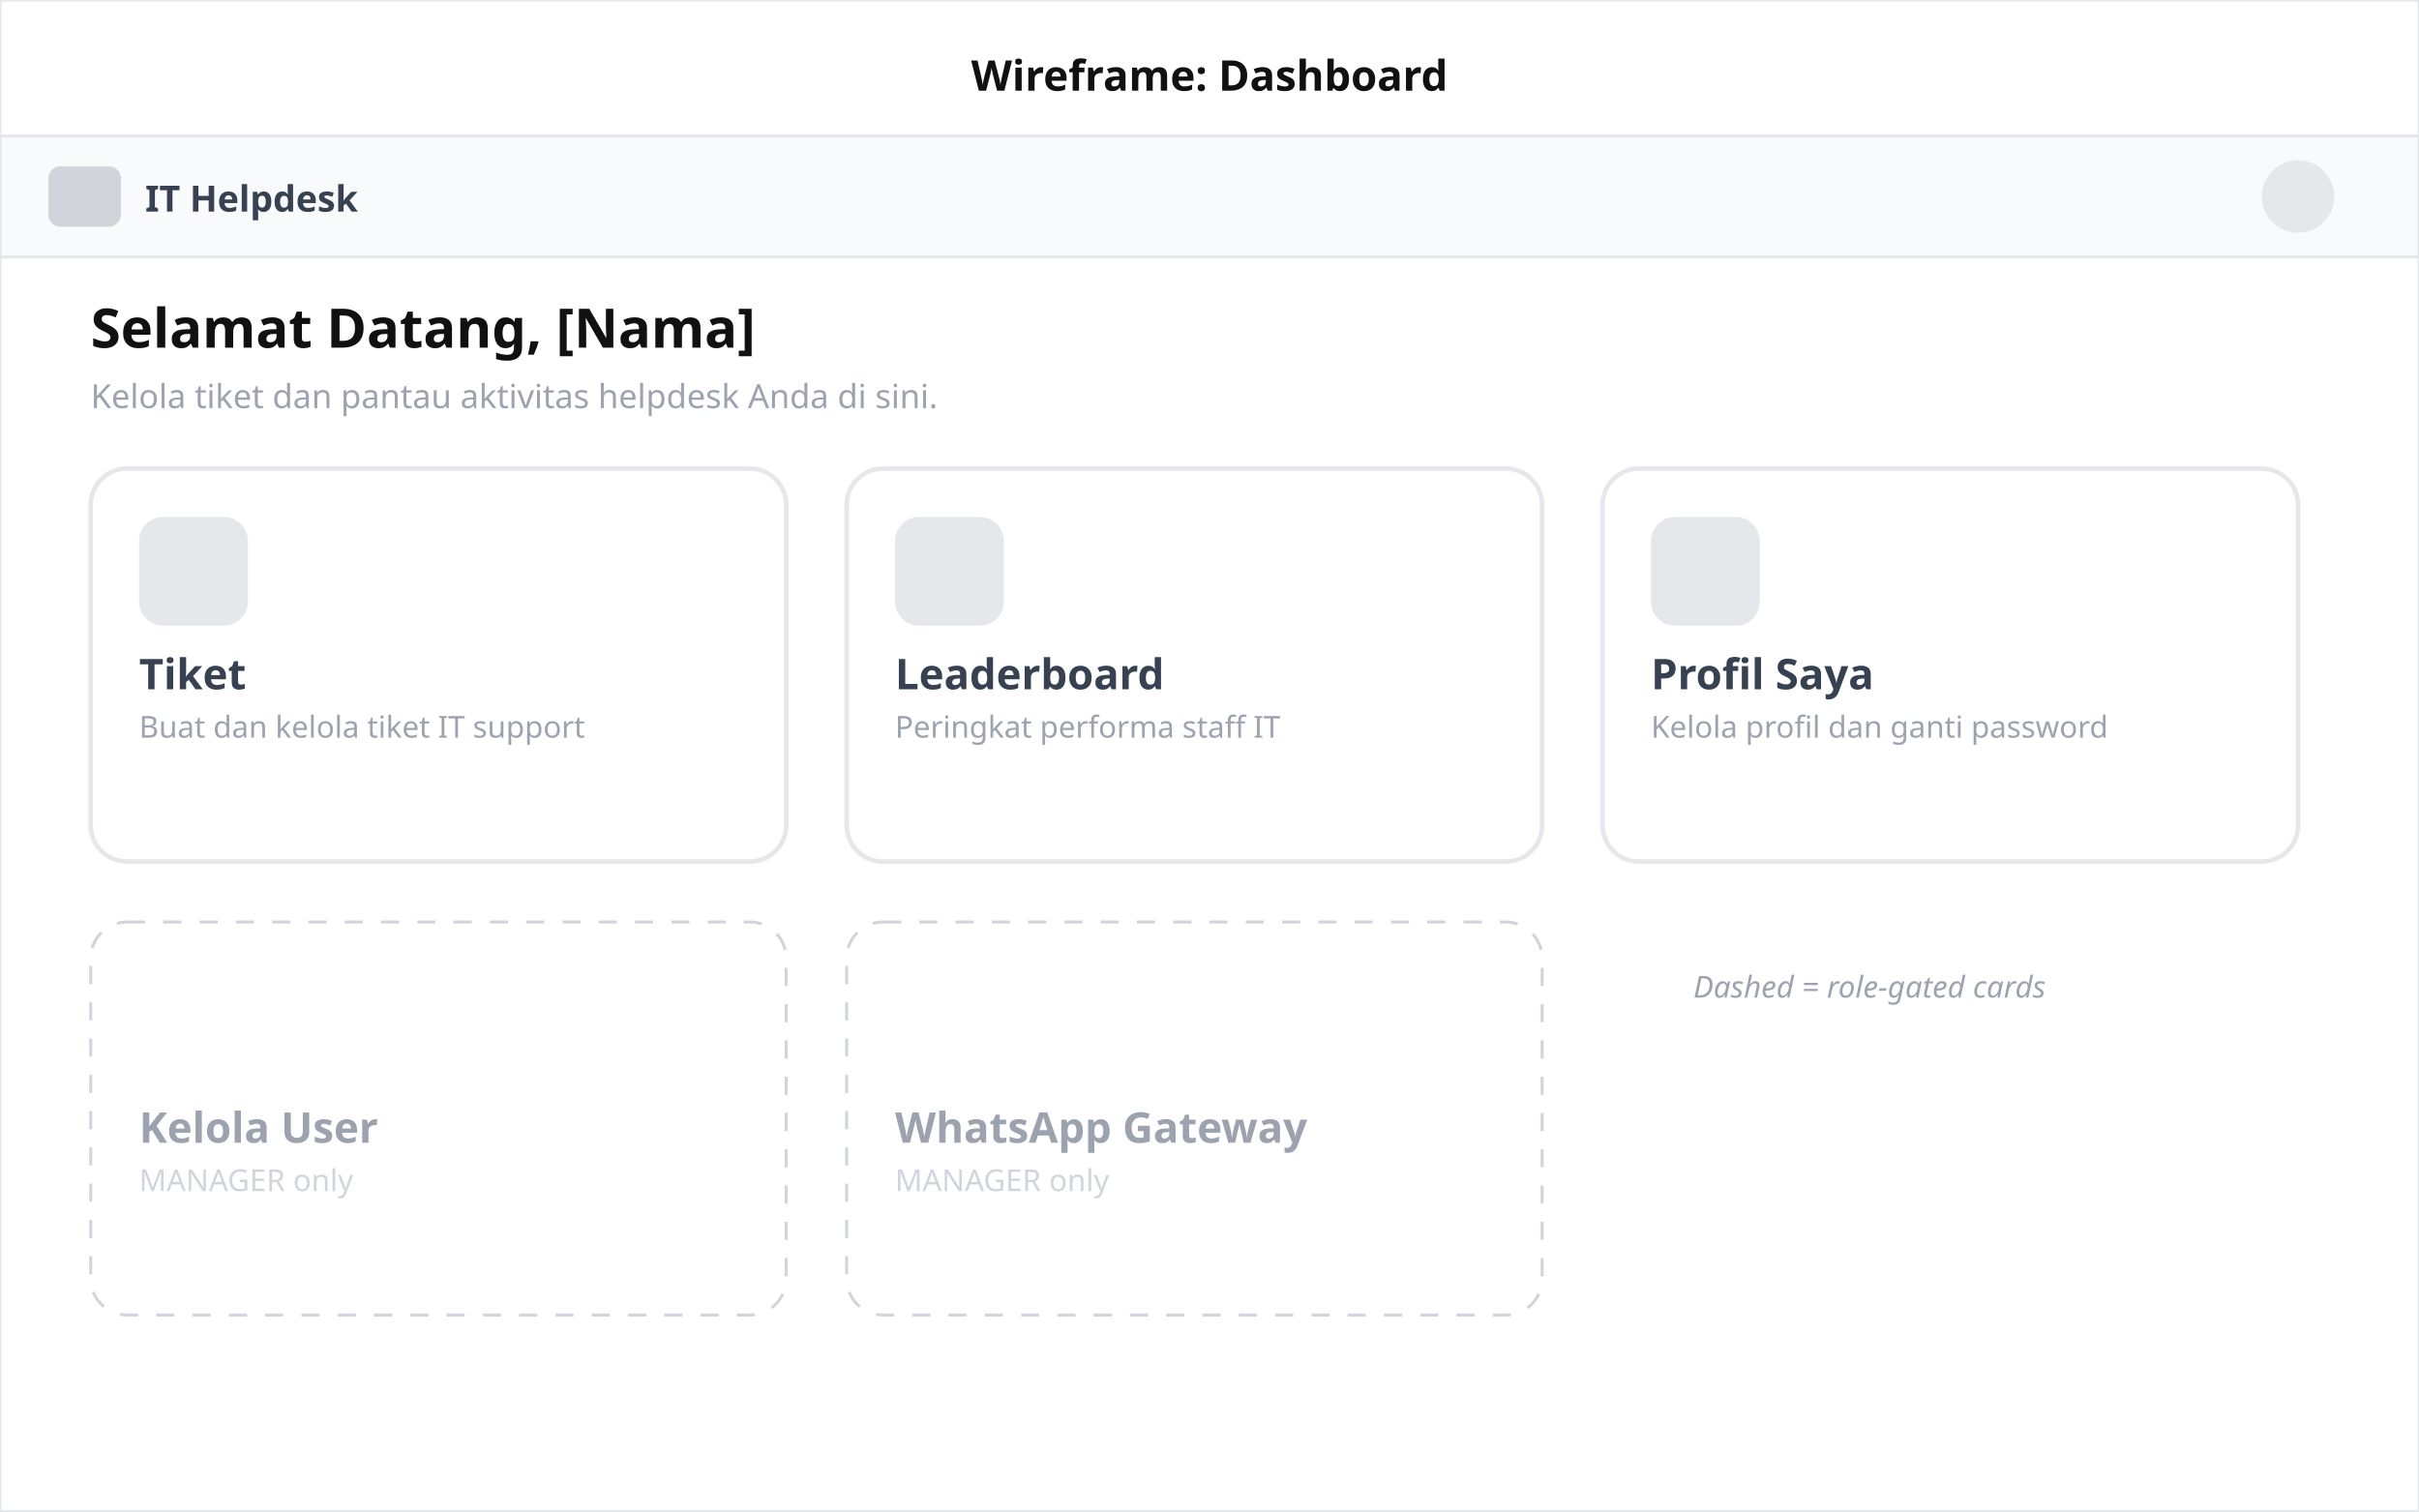
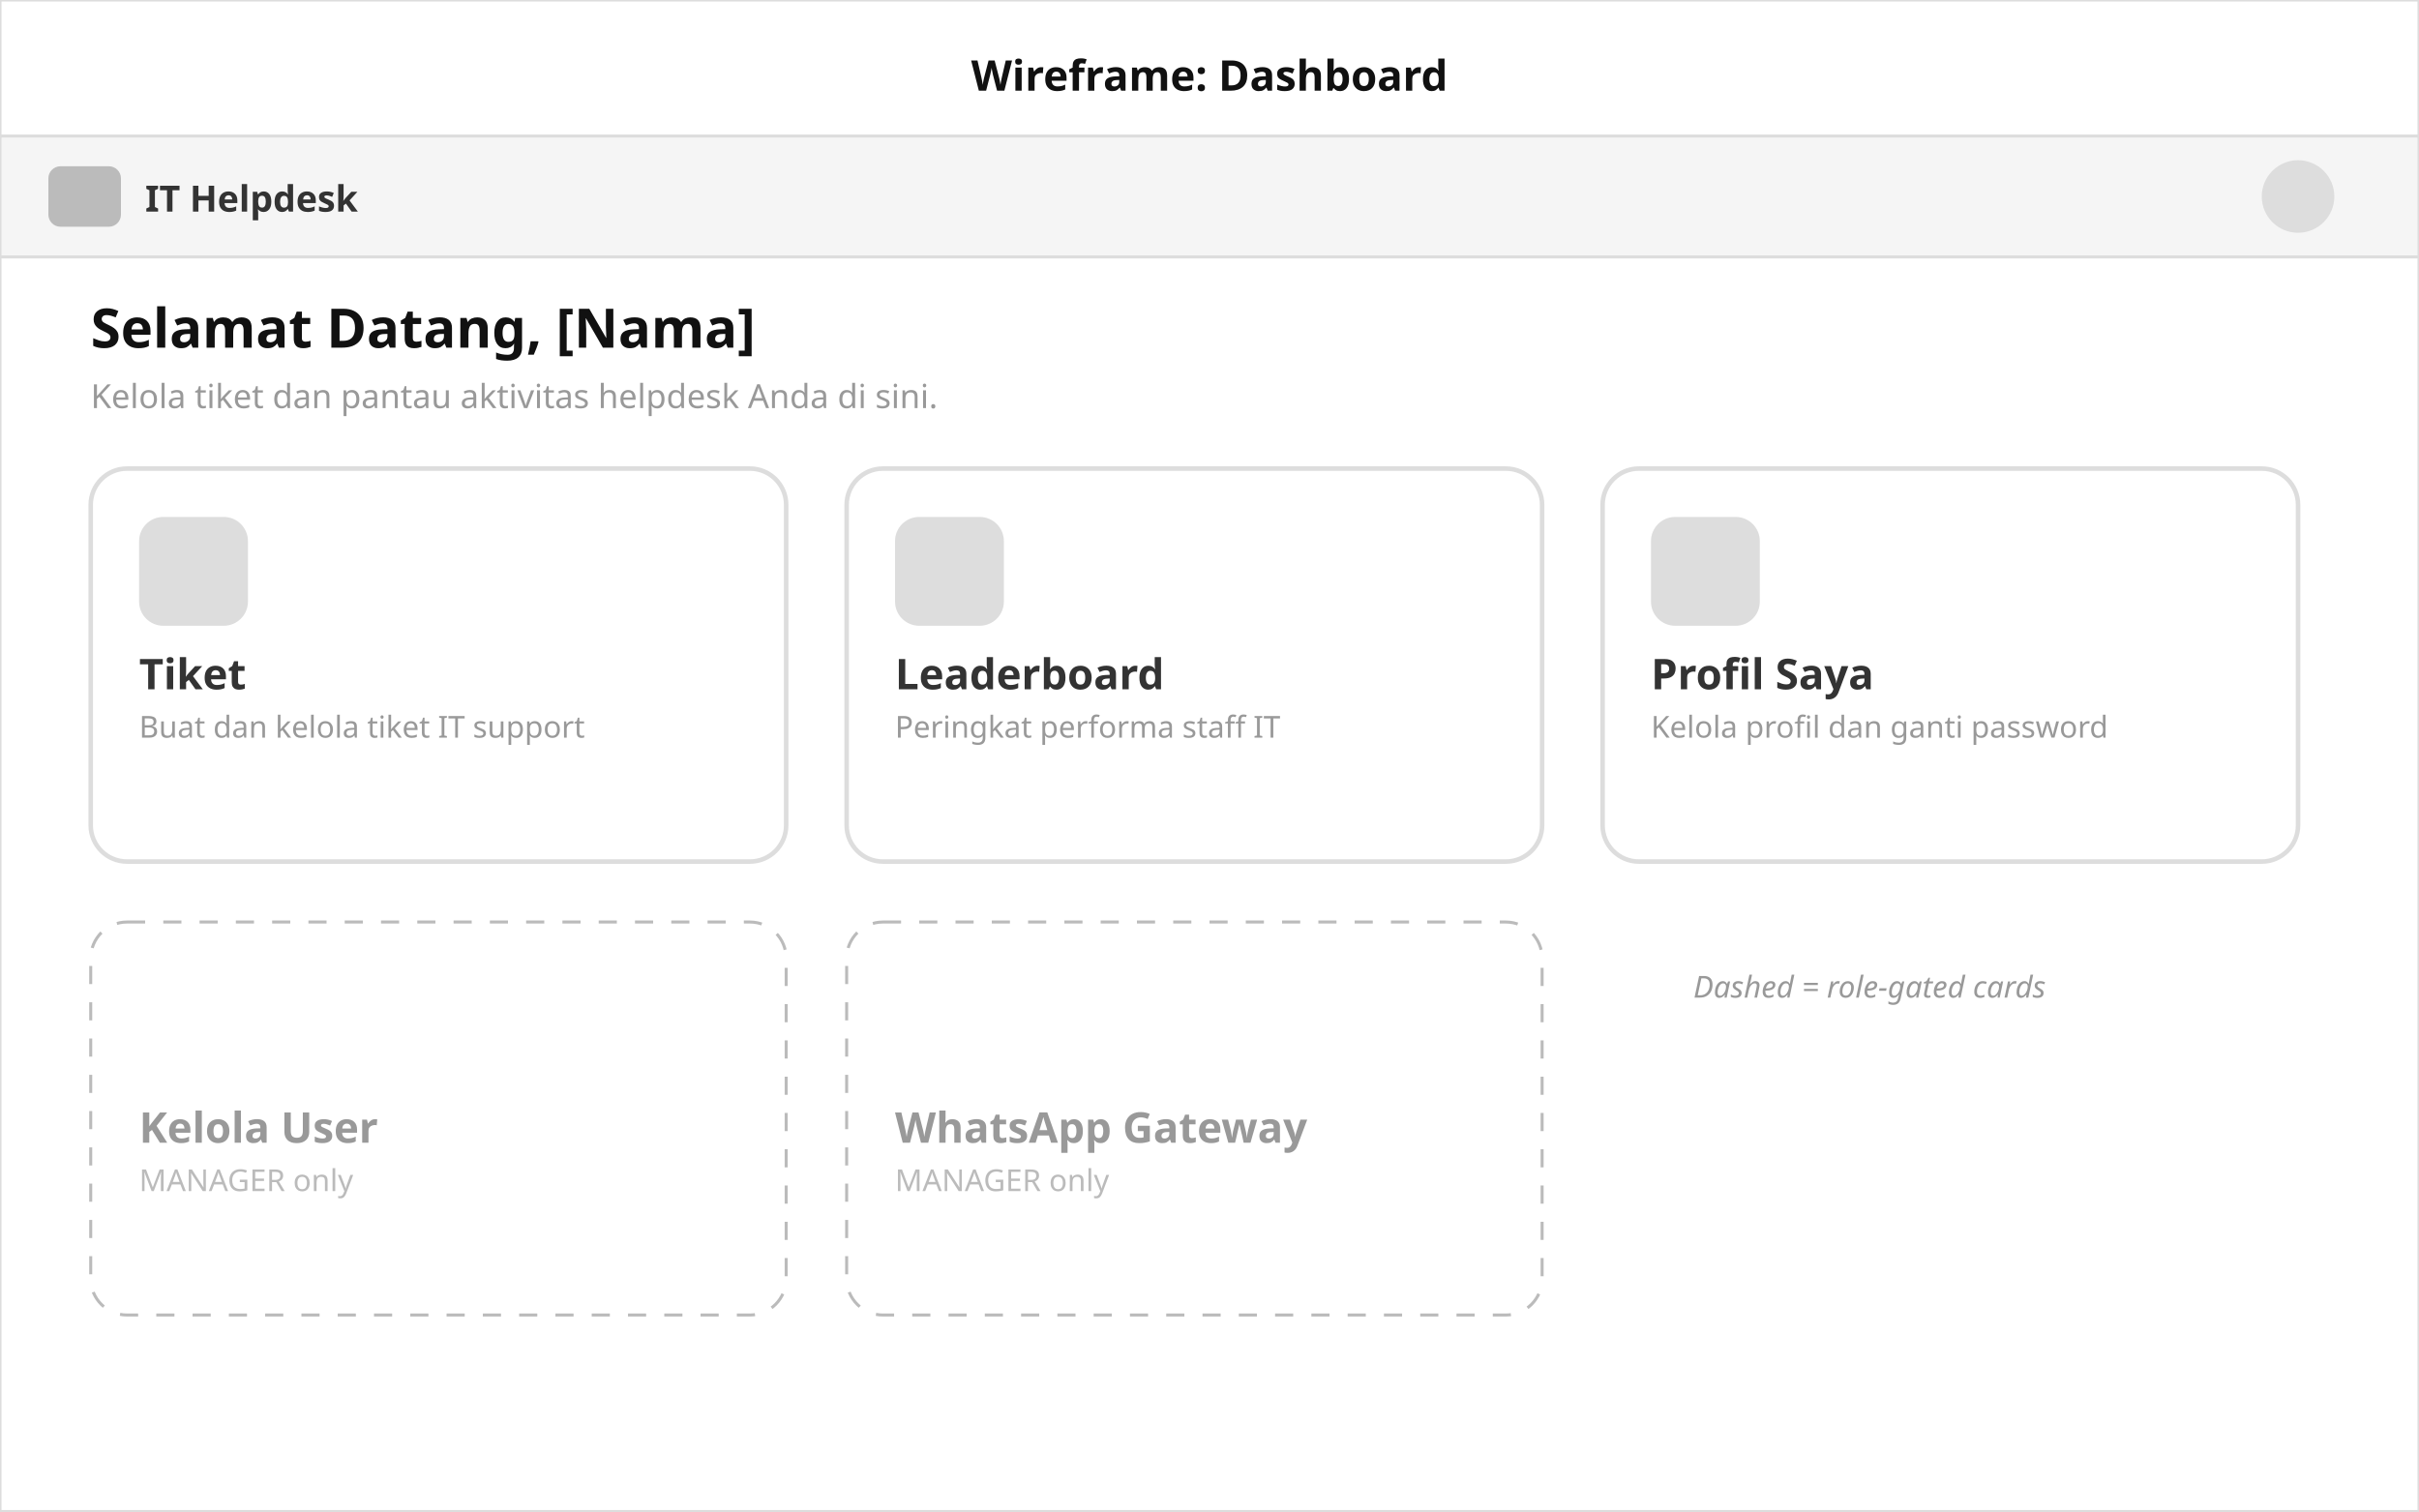
<svg xmlns="http://www.w3.org/2000/svg" viewBox="0 0 800 500" fill="none" font-family="system-ui,sans-serif">
-   <rect width="800" height="500" fill="#fff" stroke="#e5e7eb" />
+   <rect width="800" height="500" fill="#fff" stroke="#ddd" />
  <text x="400" y="30" text-anchor="middle" font-size="14" font-weight="700" fill="#111">Wireframe: Dashboard</text>
-   <rect x="0" y="45" width="800" height="40" fill="#f9fafb" stroke="#e5e7eb" />
-   <rect x="16" y="55" width="24" height="20" rx="4" fill="#d1d5db" />
-   <text x="48" y="70" font-size="12" font-weight="600" fill="#374151">IT Helpdesk</text>
-   <circle cx="760" cy="65" r="12" fill="#e5e7eb" />
+   <rect x="0" y="45" width="800" height="40" fill="#f5f5f5" stroke="#ddd" />
+   <rect x="16" y="55" width="24" height="20" rx="4" fill="#bbb" />
+   <text x="48" y="70" font-size="12" font-weight="600" fill="#333">IT Helpdesk</text>
+   <circle cx="760" cy="65" r="12" fill="#ddd" />
  <text x="30" y="115" font-size="18" font-weight="700" fill="#111">Selamat Datang, [Nama]</text>
-   <text x="30" y="135" font-size="11" fill="#9ca3af">Kelola tiket dan pantau aktivitas helpdesk Anda di sini.</text>
-   <rect x="30" y="155" width="230" height="130" rx="12" fill="#fff" stroke="#e5e7eb" stroke-width="1.5" />
-   <rect x="46" y="171" width="36" height="36" rx="8" fill="#e5e7eb" />
-   <text x="46" y="228" font-size="14" font-weight="600" fill="#374151">Tiket</text>
-   <text x="46" y="244" font-size="10" fill="#9ca3af">Buat dan kelola tiket IT support</text>
-   <rect x="280" y="155" width="230" height="130" rx="12" fill="#fff" stroke="#e5e7eb" stroke-width="1.5" />
-   <rect x="296" y="171" width="36" height="36" rx="8" fill="#e5e7eb" />
-   <text x="296" y="228" font-size="14" font-weight="600" fill="#374151">Leaderboard</text>
-   <text x="296" y="244" font-size="10" fill="#9ca3af">Peringkat performa staff IT</text>
-   <rect x="530" y="155" width="230" height="130" rx="12" fill="#fff" stroke="#e5e7eb" stroke-width="1.5" />
-   <rect x="546" y="171" width="36" height="36" rx="8" fill="#e5e7eb" />
-   <text x="546" y="228" font-size="14" font-weight="600" fill="#374151">Profil Saya</text>
-   <text x="546" y="244" font-size="10" fill="#9ca3af">Kelola profil dan ganti password</text>
-   <rect x="30" y="305" width="230" height="130" rx="12" fill="#fff" stroke="#d1d5db" stroke-dasharray="6" />
-   <text x="46" y="378" font-size="14" font-weight="600" fill="#9ca3af">Kelola User</text>
-   <text x="46" y="394" font-size="10" fill="#d1d5db">MANAGER only</text>
-   <rect x="280" y="305" width="230" height="130" rx="12" fill="#fff" stroke="#d1d5db" stroke-dasharray="6" />
-   <text x="296" y="378" font-size="14" font-weight="600" fill="#9ca3af">WhatsApp Gateway</text>
-   <text x="296" y="394" font-size="10" fill="#d1d5db">MANAGER only</text>
-   <text x="560" y="330" font-size="10" fill="#9ca3af" font-style="italic">Dashed = role-gated cards</text>
+   <text x="30" y="135" font-size="11" fill="#999">Kelola tiket dan pantau aktivitas helpdesk Anda di sini.</text>
+   <rect x="30" y="155" width="230" height="130" rx="12" fill="#fff" stroke="#ddd" stroke-width="1.5" />
+   <rect x="46" y="171" width="36" height="36" rx="8" fill="#ddd" />
+   <text x="46" y="228" font-size="14" font-weight="600" fill="#333">Tiket</text>
+   <text x="46" y="244" font-size="10" fill="#999">Buat dan kelola tiket IT support</text>
+   <rect x="280" y="155" width="230" height="130" rx="12" fill="#fff" stroke="#ddd" stroke-width="1.5" />
+   <rect x="296" y="171" width="36" height="36" rx="8" fill="#ddd" />
+   <text x="296" y="228" font-size="14" font-weight="600" fill="#333">Leaderboard</text>
+   <text x="296" y="244" font-size="10" fill="#999">Peringkat performa staff IT</text>
+   <rect x="530" y="155" width="230" height="130" rx="12" fill="#fff" stroke="#ddd" stroke-width="1.5" />
+   <rect x="546" y="171" width="36" height="36" rx="8" fill="#ddd" />
+   <text x="546" y="228" font-size="14" font-weight="600" fill="#333">Profil Saya</text>
+   <text x="546" y="244" font-size="10" fill="#999">Kelola profil dan ganti password</text>
+   <rect x="30" y="305" width="230" height="130" rx="12" fill="#fff" stroke="#bbb" stroke-dasharray="6" />
+   <text x="46" y="378" font-size="14" font-weight="600" fill="#999">Kelola User</text>
+   <text x="46" y="394" font-size="10" fill="#bbb">MANAGER only</text>
+   <rect x="280" y="305" width="230" height="130" rx="12" fill="#fff" stroke="#bbb" stroke-dasharray="6" />
+   <text x="296" y="378" font-size="14" font-weight="600" fill="#999">WhatsApp Gateway</text>
+   <text x="296" y="394" font-size="10" fill="#bbb">MANAGER only</text>
+   <text x="560" y="330" font-size="10" fill="#999" font-style="italic">Dashed = role-gated cards</text>
</svg>
